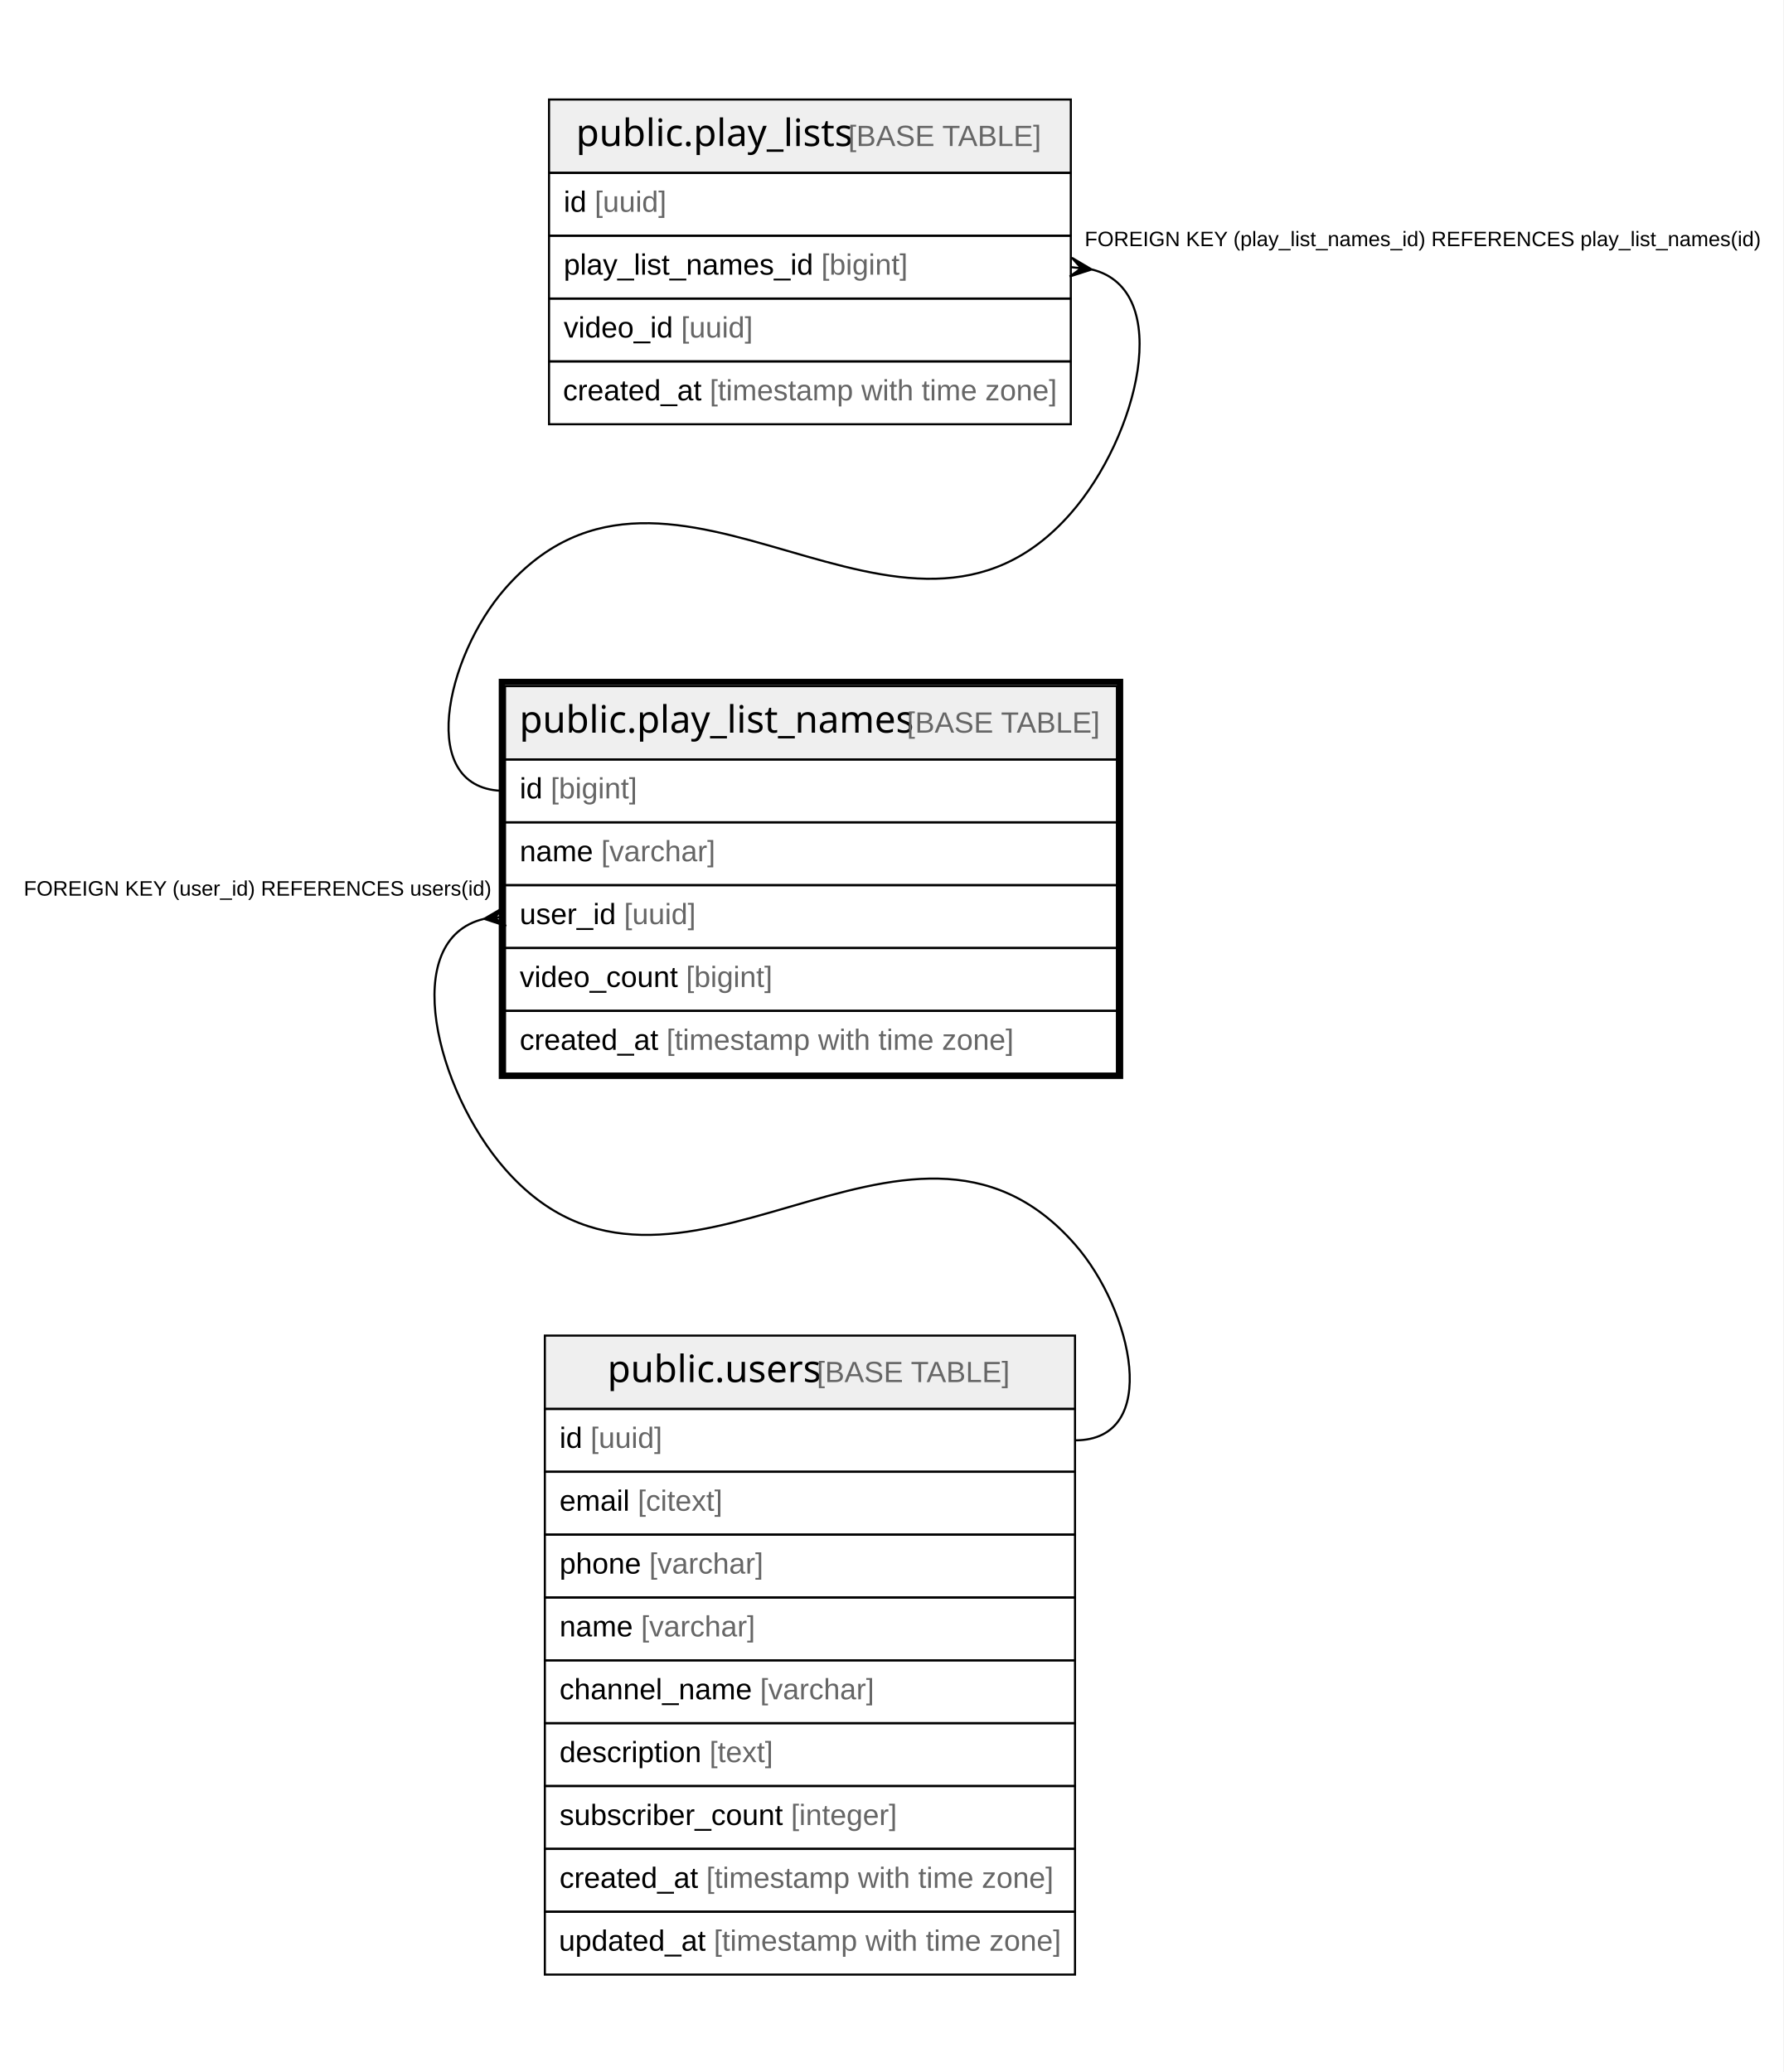
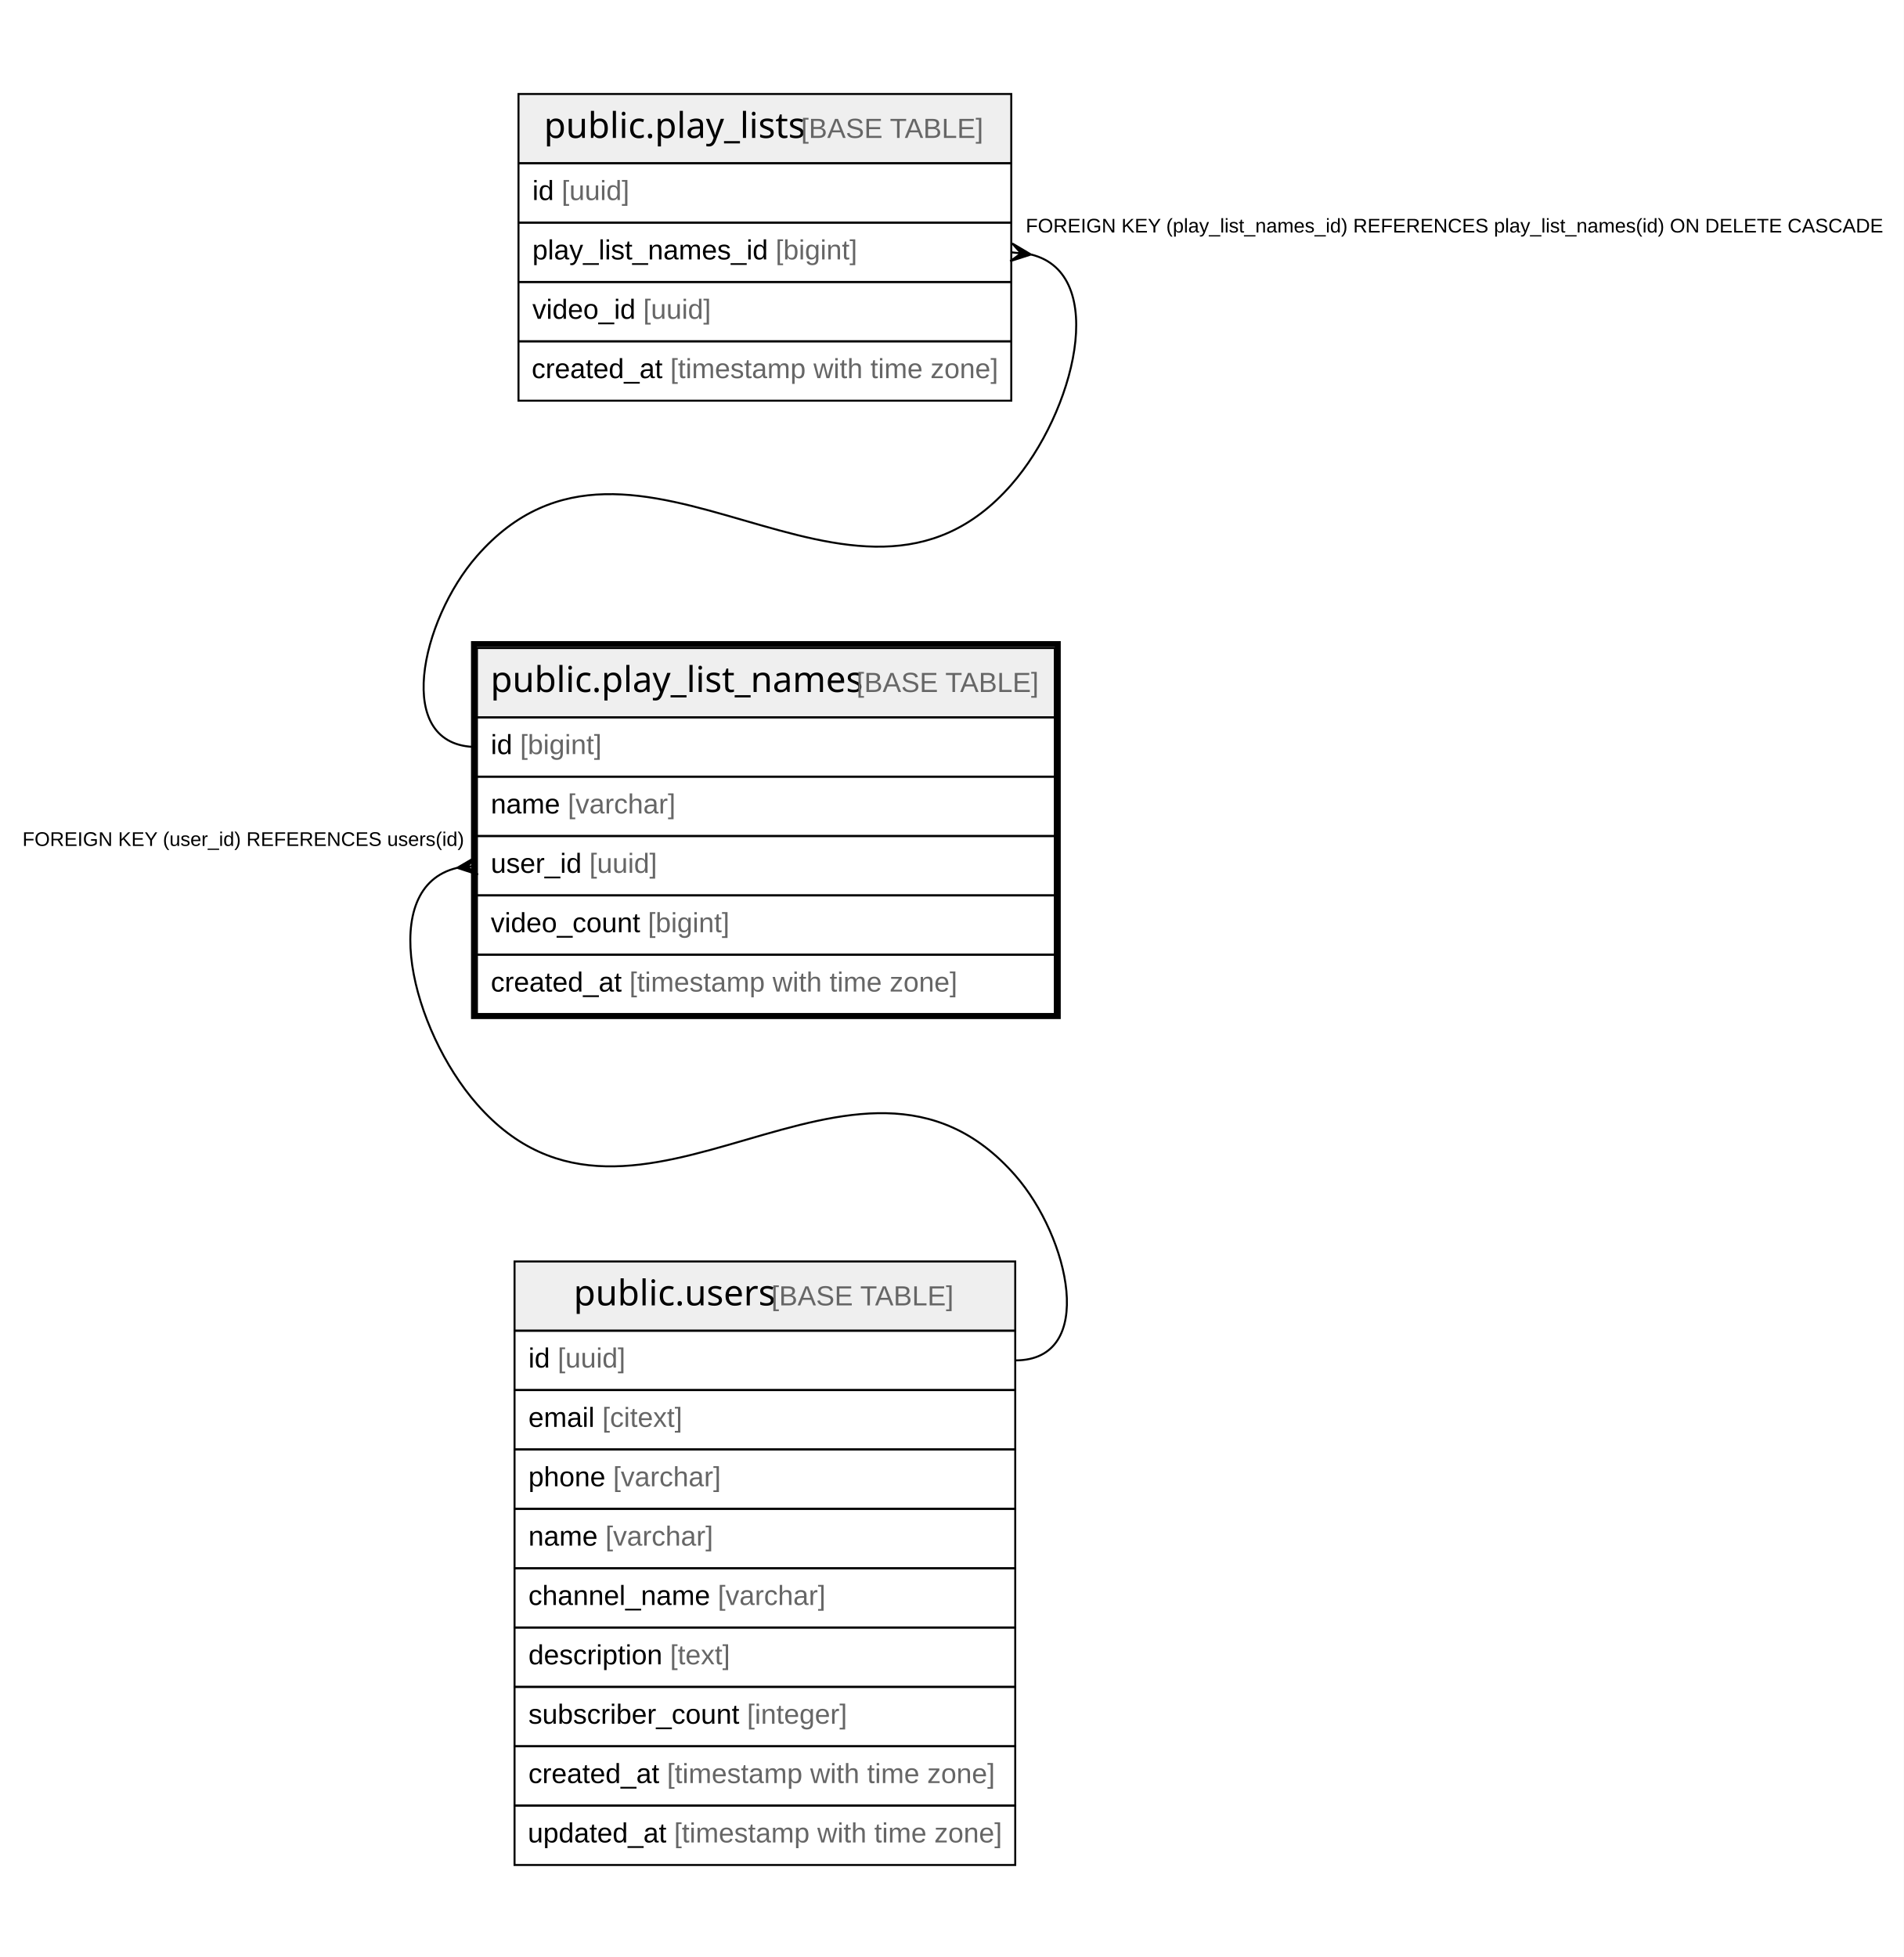
- <svg xmlns="http://www.w3.org/2000/svg" width="851pt" height="989pt" viewBox="0.00 0.00 851.00 989.00">
+ <svg xmlns="http://www.w3.org/2000/svg" width="962pt" height="989pt" viewBox="0.00 0.00 962.00 989.00">
  <g id="graph0" class="graph" transform="scale(1 1) rotate(0) translate(4 985)">
-     <polygon fill="#ffffff" stroke="transparent" points="-4,4 -4,-985 847,-985 847,4 -4,4" />
+     <polygon fill="#ffffff" stroke="transparent" points="-4,4 -4,-985 958,-985 958,4 -4,4" />
    <g id="node1" class="node">
      <polygon fill="#efefef" stroke="transparent" points="237,-622.5 237,-657.5 529,-657.5 529,-622.5 237,-622.5" />
      <polygon fill="none" stroke="#000000" points="237,-622.5 237,-657.5 529,-657.5 529,-622.5 237,-622.5" />
      <text text-anchor="start" x="243.858" y="-635.3" font-family="Arial Bold" font-size="18.00" fill="#000000">public.play_list_names</text>
      <text text-anchor="start" x="424.888" y="-635.3" font-family="Arial" font-size="14.00" fill="#000000"> </text>
      <text text-anchor="start" x="428.779" y="-635.3" font-family="Arial" font-size="14.00" fill="#666666">[BASE TABLE]</text>
      <polygon fill="none" stroke="#000000" points="237,-592.5 237,-622.5 529,-622.5 529,-592.5 237,-592.5" />
      <text text-anchor="start" x="244" y="-603.9" font-family="Arial" font-size="14.00" fill="#000000">id </text>
      <text text-anchor="start" x="258.78" y="-603.9" font-family="Arial" font-size="14.00" fill="#666666">[bigint]</text>
      <polygon fill="none" stroke="#000000" points="237,-562.5 237,-592.5 529,-592.5 529,-562.5 237,-562.5" />
      <text text-anchor="start" x="244" y="-573.9" font-family="Arial" font-size="14.00" fill="#000000">name </text>
      <text text-anchor="start" x="282.899" y="-573.9" font-family="Arial" font-size="14.00" fill="#666666">[varchar]</text>
      <polygon fill="none" stroke="#000000" points="237,-532.5 237,-562.5 529,-562.5 529,-532.5 237,-532.5" />
      <text text-anchor="start" x="244" y="-543.9" font-family="Arial" font-size="14.00" fill="#000000">user_id </text>
      <text text-anchor="start" x="293.788" y="-543.9" font-family="Arial" font-size="14.00" fill="#666666">[uuid]</text>
      <polygon fill="none" stroke="#000000" points="237,-502.5 237,-532.5 529,-532.5 529,-502.5 237,-502.5" />
      <text text-anchor="start" x="244" y="-513.9" font-family="Arial" font-size="14.00" fill="#000000">video_count </text>
      <text text-anchor="start" x="323.366" y="-513.9" font-family="Arial" font-size="14.00" fill="#666666">[bigint]</text>
      <polygon fill="none" stroke="#000000" points="237,-472.5 237,-502.5 529,-502.5 529,-472.5 237,-472.5" />
      <text text-anchor="start" x="244" y="-483.9" font-family="Arial" font-size="14.00" fill="#000000">created_at </text>
      <text text-anchor="start" x="314.028" y="-483.9" font-family="Arial" font-size="14.00" fill="#666666">[timestamp with time zone]</text>
      <polygon fill="none" stroke="#000000" stroke-width="3" points="235.5,-471.5 235.5,-659.5 530.5,-659.5 530.5,-471.5 235.5,-471.5" />
    </g>
    <g id="node3" class="node">
      <polygon fill="#efefef" stroke="transparent" points="256,-312.5 256,-347.5 509,-347.5 509,-312.5 256,-312.5" />
      <polygon fill="none" stroke="#000000" points="256,-312.5 256,-347.5 509,-347.5 509,-312.5 256,-312.5" />
      <text text-anchor="start" x="285.866" y="-325.3" font-family="Arial Bold" font-size="18.00" fill="#000000">public.users</text>
      <text text-anchor="start" x="381.88" y="-325.3" font-family="Arial" font-size="14.00" fill="#000000"> </text>
      <text text-anchor="start" x="385.771" y="-325.3" font-family="Arial" font-size="14.00" fill="#666666">[BASE TABLE]</text>
      <polygon fill="none" stroke="#000000" points="256,-282.5 256,-312.5 509,-312.5 509,-282.5 256,-282.5" />
      <text text-anchor="start" x="263" y="-293.9" font-family="Arial" font-size="14.00" fill="#000000">id </text>
      <text text-anchor="start" x="277.78" y="-293.9" font-family="Arial" font-size="14.00" fill="#666666">[uuid]</text>
      <polygon fill="none" stroke="#000000" points="256,-252.5 256,-282.5 509,-282.5 509,-252.5 256,-252.5" />
      <text text-anchor="start" x="263" y="-263.9" font-family="Arial" font-size="14.00" fill="#000000">email </text>
      <text text-anchor="start" x="300.33" y="-263.9" font-family="Arial" font-size="14.00" fill="#666666">[citext]</text>
      <polygon fill="none" stroke="#000000" points="256,-222.5 256,-252.5 509,-252.5 509,-222.5 256,-222.5" />
      <text text-anchor="start" x="263" y="-233.9" font-family="Arial" font-size="14.00" fill="#000000">phone </text>
      <text text-anchor="start" x="305.804" y="-233.9" font-family="Arial" font-size="14.00" fill="#666666">[varchar]</text>
      <polygon fill="none" stroke="#000000" points="256,-192.5 256,-222.5 509,-222.5 509,-192.5 256,-192.5" />
      <text text-anchor="start" x="263" y="-203.9" font-family="Arial" font-size="14.00" fill="#000000">name </text>
      <text text-anchor="start" x="301.899" y="-203.9" font-family="Arial" font-size="14.00" fill="#666666">[varchar]</text>
      <polygon fill="none" stroke="#000000" points="256,-162.5 256,-192.5 509,-192.5 509,-162.5 256,-162.5" />
      <text text-anchor="start" x="263" y="-173.9" font-family="Arial" font-size="14.00" fill="#000000">channel_name </text>
      <text text-anchor="start" x="358.701" y="-173.9" font-family="Arial" font-size="14.00" fill="#666666">[varchar]</text>
      <polygon fill="none" stroke="#000000" points="256,-132.5 256,-162.5 509,-162.5 509,-132.5 256,-132.5" />
      <text text-anchor="start" x="263" y="-143.9" font-family="Arial" font-size="14.00" fill="#000000">description </text>
      <text text-anchor="start" x="334.568" y="-143.9" font-family="Arial" font-size="14.00" fill="#666666">[text]</text>
      <polygon fill="none" stroke="#000000" points="256,-102.5 256,-132.5 509,-132.5 509,-102.5 256,-102.5" />
      <text text-anchor="start" x="263" y="-113.9" font-family="Arial" font-size="14.00" fill="#000000">subscriber_count </text>
      <text text-anchor="start" x="373.47" y="-113.9" font-family="Arial" font-size="14.00" fill="#666666">[integer]</text>
      <polygon fill="none" stroke="#000000" points="256,-72.5 256,-102.5 509,-102.5 509,-72.5 256,-72.5" />
      <text text-anchor="start" x="263" y="-83.9" font-family="Arial" font-size="14.00" fill="#000000">created_at </text>
      <text text-anchor="start" x="333.028" y="-83.9" font-family="Arial" font-size="14.00" fill="#666666">[timestamp with time zone]</text>
      <polygon fill="none" stroke="#000000" points="256,-42.5 256,-72.5 509,-72.5 509,-42.5 256,-42.5" />
      <text text-anchor="start" x="262.692" y="-53.9" font-family="Arial" font-size="14.00" fill="#000000">updated_at </text>
      <text text-anchor="start" x="336.624" y="-53.9" font-family="Arial" font-size="14.00" fill="#666666">[timestamp with time zone]</text>
    </g>
    <g id="edge2" class="edge">
      <path fill="none" stroke="#000000" d="M227.006,-546.414C186.02,-536.719 204.115,-464.524 237,-427 317.371,-335.291 428.629,-482.709 509,-391 536.389,-359.747 550.556,-297.5 509,-297.5" />
      <polygon fill="#000000" stroke="#000000" points="227.059,-546.419 236.514,-551.974 232.029,-546.96 237,-547.5 237,-547.5 237,-547.5 232.029,-546.96 237.486,-543.026 227.059,-546.419 227.059,-546.419" />
      <text text-anchor="start" x="7.335" y="-557.5" font-family="Arial" font-size="10.00" fill="#000000">FOREIGN KEY (user_id) REFERENCES users(id)</text>
    </g>
    <g id="node2" class="node">
      <polygon fill="#efefef" stroke="transparent" points="258,-902.5 258,-937.5 507,-937.5 507,-902.5 258,-902.5" />
      <polygon fill="none" stroke="#000000" points="258,-902.5 258,-937.5 507,-937.5 507,-902.5 258,-902.5" />
      <text text-anchor="start" x="270.867" y="-915.3" font-family="Arial Bold" font-size="18.00" fill="#000000">public.play_lists</text>
      <text text-anchor="start" x="396.879" y="-915.3" font-family="Arial" font-size="14.00" fill="#000000"> </text>
      <text text-anchor="start" x="400.77" y="-915.3" font-family="Arial" font-size="14.00" fill="#666666">[BASE TABLE]</text>
      <polygon fill="none" stroke="#000000" points="258,-872.5 258,-902.5 507,-902.5 507,-872.5 258,-872.5" />
      <text text-anchor="start" x="265" y="-883.9" font-family="Arial" font-size="14.00" fill="#000000">id </text>
      <text text-anchor="start" x="279.78" y="-883.9" font-family="Arial" font-size="14.00" fill="#666666">[uuid]</text>
      <polygon fill="none" stroke="#000000" points="258,-842.5 258,-872.5 507,-872.5 507,-842.5 258,-842.5" />
      <text text-anchor="start" x="265" y="-853.9" font-family="Arial" font-size="14.00" fill="#000000">play_list_names_id </text>
      <text text-anchor="start" x="387.912" y="-853.9" font-family="Arial" font-size="14.00" fill="#666666">[bigint]</text>
      <polygon fill="none" stroke="#000000" points="258,-812.5 258,-842.5 507,-842.5 507,-812.5 258,-812.5" />
      <text text-anchor="start" x="265" y="-823.9" font-family="Arial" font-size="14.00" fill="#000000">video_id </text>
      <text text-anchor="start" x="321.017" y="-823.9" font-family="Arial" font-size="14.00" fill="#666666">[uuid]</text>
      <polygon fill="none" stroke="#000000" points="258,-782.5 258,-812.5 507,-812.5 507,-782.5 258,-782.5" />
      <text text-anchor="start" x="264.644" y="-793.9" font-family="Arial" font-size="14.00" fill="#000000">created_at </text>
      <text text-anchor="start" x="334.672" y="-793.9" font-family="Arial" font-size="14.00" fill="#666666">[timestamp with time zone]</text>
    </g>
    <g id="edge1" class="edge">
      <path fill="none" stroke="#000000" d="M516.995,-856.381C556.634,-846.694 538.981,-776.529 507,-740 427.253,-648.915 316.747,-795.085 237,-704 208.748,-671.731 194.111,-607.5 237,-607.5" />
      <polygon fill="#000000" stroke="#000000" points="516.938,-856.387 506.499,-853.028 511.969,-856.944 507,-857.5 507,-857.5 507,-857.5 511.969,-856.944 507.501,-861.972 516.938,-856.387 516.938,-856.387" />
-       <text text-anchor="start" x="513.604" y="-867.5" font-family="Arial" font-size="10.00" fill="#000000">FOREIGN KEY (play_list_names_id) REFERENCES play_list_names(id)</text>
+       <text text-anchor="start" x="514.322" y="-867.5" font-family="Arial" font-size="10.00" fill="#000000">FOREIGN KEY (play_list_names_id) REFERENCES play_list_names(id) ON DELETE CASCADE</text>
    </g>
  </g>
</svg>
